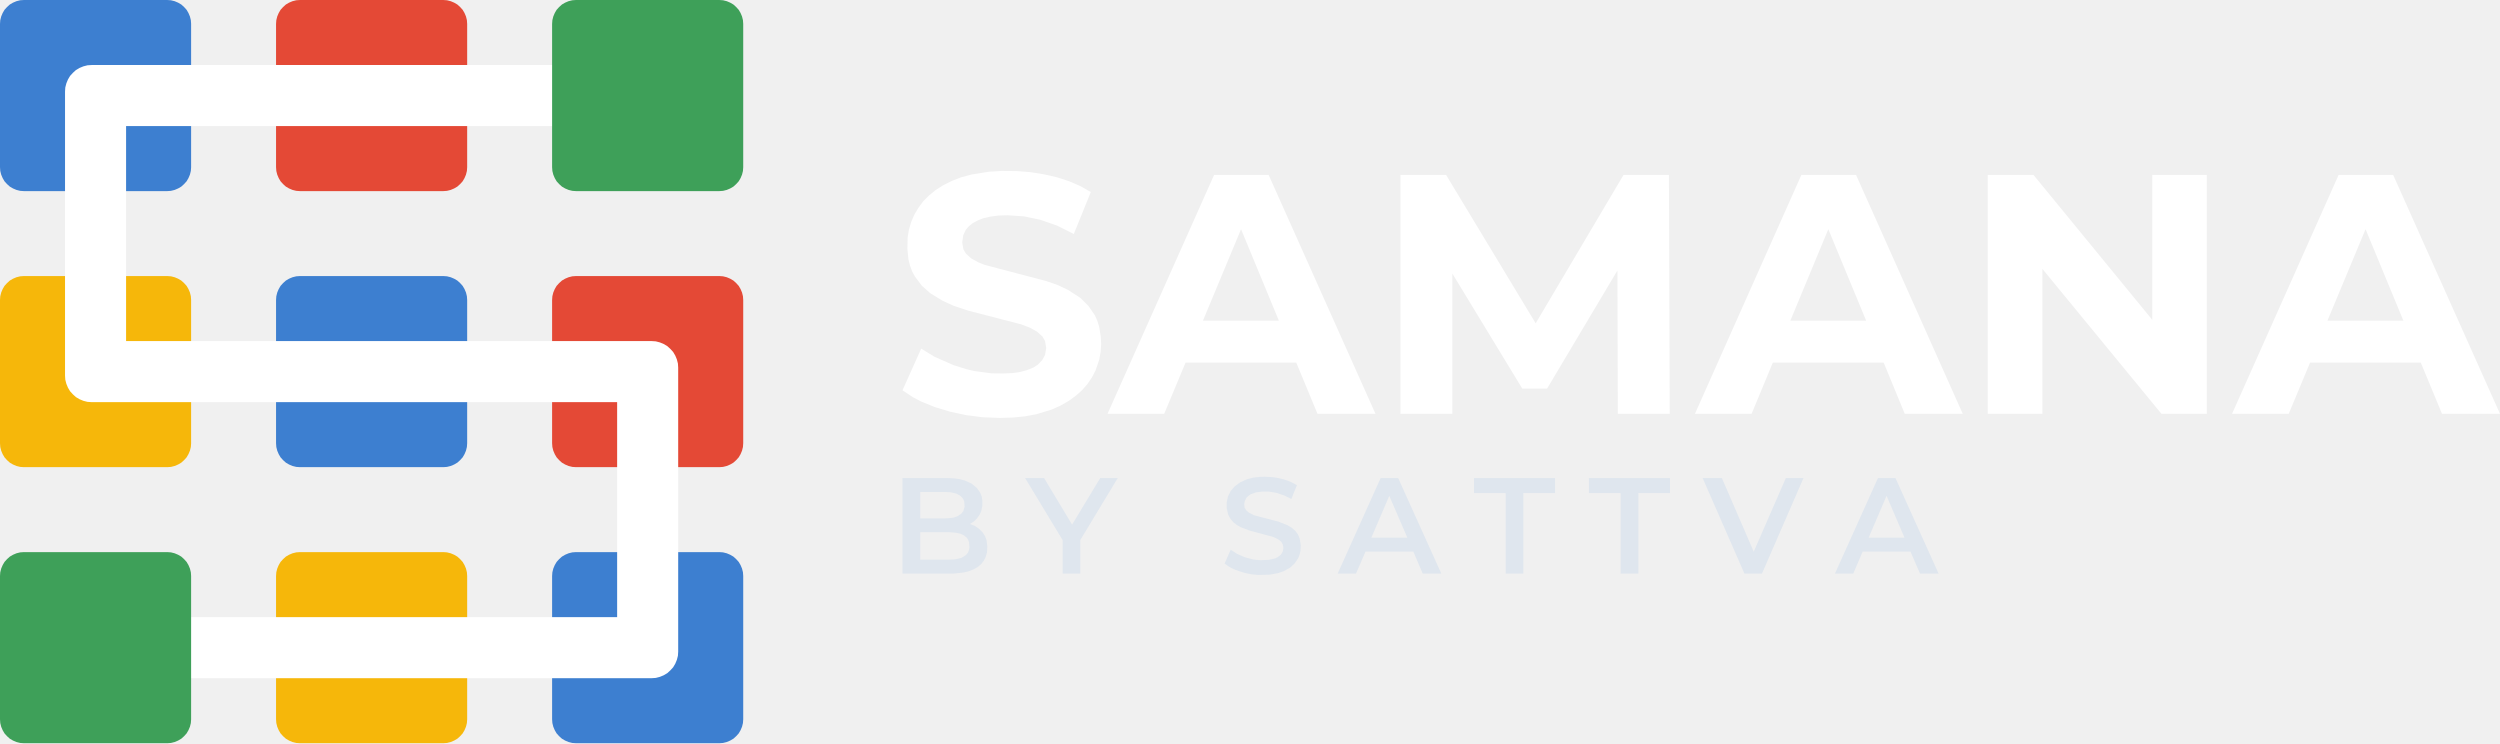
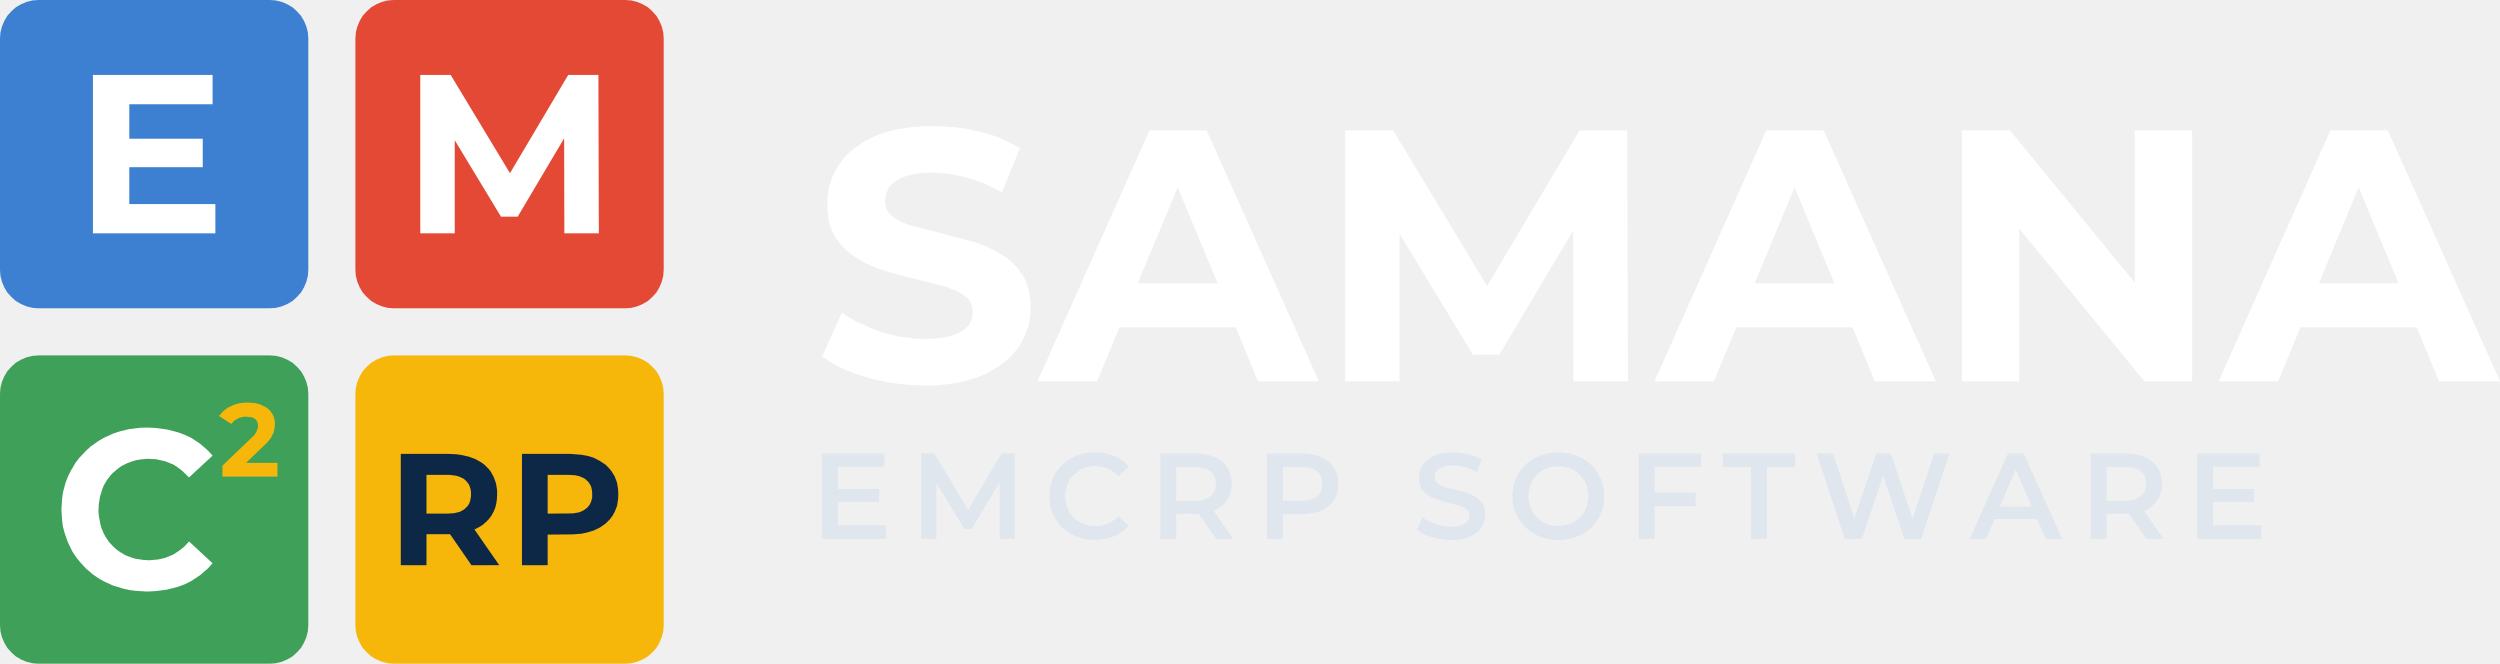
- <svg xmlns="http://www.w3.org/2000/svg" viewBox="0 0 1883.7 560.0" role="img" aria-label="Samana by Sattva">
-   <path fill="#3d7fd0" d="M126 0L18 0L15.2 0.2L12.4 0.9L9.8 2L7.4 3.4L5.3 5.3L3.4 7.4L2 9.8L0.9 12.4L0.2 15.2L0 18L0 126L0.2 128.8L0.9 131.6L2 134.2L3.4 136.6L5.3 138.7L7.4 140.6L9.8 142L12.4 143.1L15.2 143.8L18 144L126 144L128.8 143.8L131.6 143.1L134.2 142L136.6 140.6L138.7 138.7L140.6 136.6L142 134.2L143.1 131.6L143.8 128.8L144 126L144 18L143.8 15.2L143.1 12.4L142 9.8L140.6 7.4L138.7 5.3L136.6 3.4L134.2 2L131.6 0.9L128.8 0.2Z" />
-   <path fill="#e44936" d="M334 0L226 0L223.2 0.2L220.4 0.9L217.8 2L215.4 3.4L213.3 5.3L211.4 7.4L210 9.8L208.9 12.4L208.2 15.2L208 18L208 126L208.2 128.8L208.9 131.6L210 134.2L211.4 136.6L213.3 138.7L215.4 140.6L217.8 142L220.4 143.1L223.2 143.8L226 144L334 144L336.8 143.8L339.6 143.1L342.2 142L344.6 140.6L346.7 138.7L348.6 136.6L350 134.2L351.1 131.6L351.8 128.8L352 126L352 18L351.8 15.2L351.1 12.4L350 9.8L348.6 7.4L346.7 5.3L344.6 3.4L342.2 2L339.6 0.9L336.8 0.2Z" />
-   <path fill="#f6b70a" d="M126 208L18 208L15.2 208.2L12.4 208.9L9.8 210L7.4 211.4L5.3 213.3L3.4 215.4L2 217.8L0.9 220.4L0.2 223.2L0 226L0 334L0.2 336.8L0.9 339.6L2 342.2L3.4 344.6L5.3 346.7L7.4 348.6L9.8 350L12.4 351.1L15.2 351.8L18 352L126 352L128.8 351.8L131.6 351.1L134.2 350L136.6 348.6L138.7 346.7L140.6 344.6L142 342.2L143.1 339.6L143.8 336.8L144 334L144 226L143.8 223.2L143.1 220.4L142 217.8L140.6 215.4L138.7 213.3L136.6 211.4L134.2 210L131.6 208.9L128.8 208.2Z" />
-   <path fill="#3d7fd0" d="M334 208L226 208L223.2 208.2L220.4 208.9L217.8 210L215.4 211.4L213.3 213.3L211.4 215.4L210 217.8L208.9 220.4L208.2 223.2L208 226L208 334L208.2 336.8L208.9 339.6L210 342.2L211.4 344.6L213.3 346.7L215.4 348.6L217.8 350L220.4 351.1L223.2 351.8L226 352L334 352L336.8 351.8L339.6 351.1L342.2 350L344.6 348.6L346.7 346.7L348.6 344.6L350 342.2L351.1 339.6L351.8 336.8L352 334L352 226L351.8 223.2L351.1 220.4L350 217.8L348.6 215.4L346.7 213.3L344.6 211.4L342.2 210L339.6 208.9L336.8 208.2Z" />
-   <path fill="#e44936" d="M542 208L434 208L431.2 208.2L428.4 208.9L425.8 210L423.4 211.4L421.3 213.3L419.4 215.4L418 217.8L416.9 220.4L416.2 223.2L416 226L416 334L416.2 336.8L416.9 339.6L418 342.2L419.4 344.6L421.3 346.7L423.4 348.6L425.8 350L428.4 351.1L431.2 351.8L434 352L542 352L544.8 351.8L547.6 351.1L550.2 350L552.6 348.6L554.7 346.7L556.6 344.6L558 342.2L559.1 339.6L559.8 336.8L560 334L560 226L559.8 223.2L559.1 220.4L558 217.8L556.6 215.4L554.7 213.3L552.6 211.4L550.2 210L547.6 208.9L544.8 208.2Z" />
-   <path fill="#f6b70a" d="M334 416L226 416L223.2 416.2L220.4 416.9L217.8 418L215.4 419.4L213.3 421.3L211.4 423.4L210 425.8L208.9 428.4L208.2 431.2L208 434L208 542L208.2 544.8L208.9 547.6L210 550.2L211.4 552.6L213.3 554.7L215.4 556.6L217.8 558L220.4 559.1L223.2 559.8L226 560L334 560L336.8 559.8L339.6 559.1L342.2 558L344.6 556.6L346.7 554.7L348.6 552.6L350 550.2L351.1 547.6L351.8 544.8L352 542L352 434L351.8 431.2L351.1 428.4L350 425.8L348.6 423.4L346.7 421.3L344.6 419.4L342.2 418L339.6 416.9L336.8 416.2Z" />
-   <path fill="#3d7fd0" d="M542 416L434 416L431.2 416.2L428.4 416.9L425.8 418L423.4 419.4L421.3 421.3L419.4 423.4L418 425.8L416.9 428.4L416.2 431.2L416 434L416 542L416.2 544.8L416.9 547.6L418 550.2L419.4 552.6L421.3 554.7L423.4 556.6L425.8 558L428.4 559.1L431.2 559.8L434 560L542 560L544.8 559.8L547.6 559.1L550.2 558L552.6 556.6L554.7 554.7L556.6 552.6L558 550.2L559.1 547.6L559.8 544.8L560 542L560 434L559.8 431.2L559.1 428.4L558 425.8L556.6 423.4L554.7 421.3L552.6 419.4L550.2 418L547.6 416.9L544.8 416.2Z" />
-   <path fill="#ffffff" d="M65.9 49.2L62.8 50L59.9 51.2L57.2 52.8L54.9 54.9L52.8 57.2L51.2 59.9L50 62.8L49.2 65.9L49 69L49 283L49.2 286.1L50 289.2L51.2 292.1L52.8 294.8L54.9 297.1L57.2 299.2L59.9 300.8L62.8 302L65.9 302.8L69 303L465 303L465 465L142.5 465L142.5 511L491 511L494.1 510.8L497.2 510L500.1 508.8L502.8 507.2L505.1 505.1L507.2 502.8L508.8 500.1L510 497.2L510.8 494.1L511 491L511 277L510.8 273.9L510 270.8L508.8 267.9L507.2 265.2L505.1 262.9L502.8 260.8L500.1 259.2L497.2 258L494.1 257.2L491 257L95 257L95 95L417.5 95L417.5 49L69 49Z" />
-   <path fill="#3ea059" d="M126 416L18 416L15.2 416.2L12.4 416.9L9.8 418L7.4 419.4L5.3 421.3L3.4 423.4L2 425.8L0.9 428.4L0.2 431.2L0 434L0 542L0.2 544.8L0.9 547.6L2 550.2L3.4 552.6L5.3 554.7L7.4 556.6L9.8 558L12.4 559.1L15.2 559.8L18 560L126 560L128.8 559.8L131.6 559.1L134.2 558L136.6 556.6L138.7 554.7L140.6 552.6L142 550.2L143.1 547.6L143.8 544.8L144 542L144 434L143.8 431.2L143.1 428.4L142 425.8L140.6 423.4L138.7 421.3L136.6 419.4L134.2 418L131.6 416.9L128.8 416.2Z" />
-   <path fill="#3ea059" d="M542 0L434 0L431.2 0.2L428.4 0.9L425.8 2L423.4 3.4L421.3 5.3L419.4 7.4L418 9.8L416.9 12.4L416.2 15.2L416 18L416 126L416.2 128.8L416.9 131.6L418 134.2L419.4 136.6L421.3 138.7L423.4 140.6L425.8 142L428.4 143.1L431.2 143.8L434 144L542 144L544.8 143.8L547.6 143.1L550.2 142L552.6 140.6L554.7 138.7L556.6 136.6L558 134.2L559.1 131.6L559.8 128.8L560 126L560 18L559.8 15.2L559.1 12.4L558 9.8L556.6 7.4L554.7 5.3L552.6 3.4L550.2 2L547.6 0.9L544.8 0.2Z" />
-   <path fill="#ffffff" fill-rule="evenodd" d="M763.2 314.6L772.4 313.7L780.9 312.1L792.4 308.6L799.1 305.6L805.2 302.1L810.6 298.2L815.3 294L819.4 289.3L822.8 284.3L825.5 279.1L828.3 270.8L829.3 265.1L829.7 259.1L829.4 253.6L828.2 246.2L826.8 241.7L825 237.6L820.1 230.5L814.1 224.5L805 218.6L797 214.8L788.4 211.8L742 199.6L737.2 197.7L731.8 194.7L727.8 191.1L725.9 187.8L725 182.7L725.8 177.2L727.7 173.2L729.9 170.6L732.8 168.2L736.5 166.2L741 164.4L746.3 163.2L752.3 162.4L759.2 162.2L771.4 163L783.9 165.6L796.5 170L809.1 176.3L821.9 144.7L814 140.2L805.4 136.5L796.1 133.5L786.3 131.3L776.3 129.7L766.2 128.9L754.5 128.8L745 129.4L732 131.5L724.2 133.6L717.2 136.3L710.8 139.5L705 143.2L700 147.3L695.6 151.7L692 156.6L688.9 161.8L686.6 167.2L684.9 172.9L683.9 178.7L683.7 187.6L684.5 195.5L685.7 200.2L687.3 204.5L689.4 208.4L694.6 215.3L700.9 220.9L710.2 226.6L718.3 230.3L729.3 234L769.5 244.4L776 246.9L781.4 249.9L785.5 253.6L787.4 256.9L788.3 262.2L787.4 267.5L785.3 271.3L782.1 274.7L778.9 276.8L773.5 279L768.5 280.3L762.7 281.1L756 281.4L747.1 281.3L734.2 279.6L727.9 278.1L718.4 275.1L704.1 268.8L694.1 262.7L680 294.1L687.9 299.3L694 302.5L704.3 306.7L715.9 310.2L728 312.8L740.5 314.4L753.3 314.9ZM893.3 273.2L976.7 273.2L992.7 311.8L1036.4 311.8L955.9 131.8L914.8 131.8L834.5 311.8L877.2 311.8ZM935.1 172.7L963.6 241.6L906.4 241.6ZM1147 292.8L1165.7 292.8L1218.7 203.8L1219 311.8L1258.1 311.8L1257.5 131.8L1223.3 131.8L1157.1 243.6L1089.6 131.8L1055.2 131.8L1055.2 311.8L1094.3 311.8L1094.3 206.1ZM1319.8 311.8L1335.8 273.2L1419.3 273.2L1435.2 311.8L1478.9 311.8L1398.5 131.8L1357.3 131.8L1277.1 311.8ZM1349 241.6L1377.6 172.7L1406.1 241.6ZM1628.6 311.8L1662.8 311.8L1662.8 131.8L1621.7 131.8L1621.7 241L1532.2 131.8L1497.7 131.8L1497.7 311.8L1538.9 311.8L1538.9 202.6ZM1740.6 273.2L1824 273.2L1840 311.8L1883.7 311.8L1803.2 131.8L1762.1 131.8L1681.8 311.8L1724.5 311.8ZM1782.4 172.7L1810.9 241.6L1753.7 241.6Z" />
-   <path fill="#dfe6ee" fill-rule="evenodd" d="M718.5 432.2L725.9 431.4L730.1 430.4L733.8 428.9L736.9 427.1L739.4 424.9L741.4 422.3L742.8 419.4L743.7 416.2L743.9 411.5L743.3 406.9L742.2 404L740.6 401.4L737.8 398.5L734.4 396.2L730.9 394.8L733.7 393L735.8 391L738.1 387.9L739.3 385.2L740.2 381.2L740.2 377.3L739.7 374.1L738.6 371.3L735.9 367.5L732.1 364.4L727.1 362.1L723.1 361L718.7 360.4L713.7 360.2L680 360.2L680 432.2ZM715 401L720.4 401.4L723.8 402.2L726.5 403.5L728.5 405.2L729.5 406.7L730.1 408.4L730.5 412.4L730.1 414.4L729.5 416.1L727.9 418.2L724.7 420.2L722.7 420.8L719.2 421.5L715 421.7L693.4 421.7L693.4 401ZM712.3 370.7L716.2 370.9L720.5 371.9L723 373.2L725 374.9L725.9 376.3L726.5 377.9L726.8 381.7L725.9 385L724.4 387L721.4 389L718.5 390L716.2 390.3L712.3 390.6L693.4 390.6L693.4 370.7ZM842.2 360.2L829 360.2L807.8 395.3L786.7 360.2L772.4 360.2L800.7 407L800.7 432.2L814 432.2L814 406.9ZM956.7 433L963.2 431.8L967.4 430.3L972.1 427.7L975.6 424.4L978.2 420.5L979 418.5L979.9 415.2L980.1 410.8L979.3 405.8L977.9 402.5L975.8 399.8L973.2 397.6L970.2 395.8L963.5 393.1L945.1 388.3L940.8 386.1L939 384.5L937.8 382.5L937.5 380.1L937.9 377.5L939.4 374.7L942.2 372.5L946.4 371L951 370.4L956 370.4L962 371.4L968.1 373.5L973 376L977.2 365.6L974.2 363.9L970.9 362.4L967.3 361.2L962.2 360L958.4 359.5L953.2 359.2L949.4 359.3L944.2 359.9L939.6 361.1L934.5 363.4L930.4 366.4L927.3 369.9L925.3 374L924.3 378.4L924.3 382.9L925.4 387.8L927.1 390.9L929.3 393.5L932 395.6L935 397.3L941.9 399.9L958.5 404.3L961.3 405.4L963.6 406.7L965.5 408.3L966.6 410.4L967 412.8L966.6 415.3L965.7 417.1L964.6 418.4L962.7 419.8L960.9 420.7L956.2 421.8L949.7 422.1L944.4 421.6L938 419.9L932.1 417.3L927.3 414.2L922.7 424.6L925.7 426.8L929.2 428.7L933.4 430.3L938 431.7L942.8 432.7L947.7 433.2ZM1028.9 415.6L1064.9 415.6L1072 432.2L1086 432.2L1053.5 360.2L1040.3 360.2L1007.9 432.2L1021.7 432.2ZM1046.8 373.6L1060.4 405.1L1033.3 405.1ZM1171.7 371.5L1171.7 360.2L1110.6 360.2L1110.6 371.5L1134.5 371.5L1134.5 432.2L1147.8 432.2L1147.8 371.5ZM1258.3 371.5L1258.3 360.2L1197.2 360.2L1197.2 371.5L1221.1 371.5L1221.1 432.2L1234.5 432.2L1234.5 371.5ZM1345.6 360.2L1321.4 415.7L1297.4 360.2L1282.9 360.2L1314.4 432.2L1327.6 432.2L1358.9 360.2ZM1403.5 415.6L1439.5 415.6L1446.7 432.2L1460.7 432.2L1428.2 360.2L1415 360.2L1382.6 432.2L1396.4 432.2ZM1421.5 373.6L1435 405.1L1408 405.1Z" />
+ <svg xmlns="http://www.w3.org/2000/svg" viewBox="0 0 1167.7 310.0" role="img" aria-label="Samana, EMCRP software">
+   <g transform="translate(0.0 0.0)">
+     <path fill="#3d7fd0" fill-rule="evenodd" d="M126 0L18 0L15.2 0.2L12.4 0.9L9.8 2L7.4 3.4L5.3 5.3L3.4 7.4L2 9.8L0.9 12.4L0.2 15.2L0 18L0 126L0.2 128.8L0.9 131.6L2 134.2L3.4 136.6L5.3 138.7L7.4 140.6L9.8 142L12.4 143.1L15.2 143.8L18 144L126 144L128.8 143.8L131.6 143.1L134.2 142L136.6 140.6L138.7 138.7L140.6 136.6L142 134.2L143.1 131.6L143.8 128.8L144 126L144 18L143.8 15.2L143.1 12.4L142 9.8L140.6 7.4L138.7 5.3L136.6 3.4L134.2 2L131.6 0.9L128.8 0.2Z" />
+     <path fill="#e44936" fill-rule="evenodd" d="M292 0L184 0L181.2 0.2L178.4 0.9L175.8 2L173.4 3.4L171.3 5.3L169.4 7.4L168 9.8L166.9 12.4L166.2 15.2L166 18L166 126L166.2 128.8L166.9 131.6L168 134.2L169.4 136.6L171.3 138.7L173.4 140.6L175.8 142L178.4 143.1L181.2 143.8L184 144L292 144L294.8 143.8L297.6 143.1L300.2 142L302.6 140.6L304.7 138.7L306.6 136.6L308 134.2L309.1 131.6L309.8 128.8L310 126L310 18L309.8 15.2L309.1 12.4L308 9.8L306.6 7.4L304.7 5.3L302.6 3.4L300.2 2L297.6 0.9L294.8 0.2Z" />
+     <path fill="#3ea059" fill-rule="evenodd" d="M126 166L18 166L15.2 166.2L12.4 166.9L9.8 168L7.4 169.4L5.3 171.3L3.4 173.4L2 175.8L0.9 178.4L0.2 181.2L0 184L0 292L0.2 294.8L0.9 297.6L2 300.2L3.4 302.6L5.3 304.7L7.4 306.6L9.8 308L12.4 309.1L15.2 309.8L18 310L126 310L128.8 309.8L131.6 309.1L134.2 308L136.6 306.6L138.7 304.7L140.6 302.6L142 300.2L143.1 297.6L143.8 294.8L144 292L144 184L143.8 181.2L143.1 178.4L142 175.8L140.6 173.4L138.7 171.3L136.6 169.4L134.2 168L131.6 166.9L128.8 166.2Z" />
+     <path fill="#f6b70a" fill-rule="evenodd" d="M292 166L184 166L181.2 166.2L178.4 166.9L175.8 168L173.4 169.4L171.3 171.3L169.4 173.4L168 175.8L166.9 178.4L166.2 181.2L166 184L166 292L166.2 294.8L166.9 297.6L168 300.2L169.4 302.6L171.3 304.7L173.4 306.6L175.8 308L178.4 309.1L181.2 309.8L184 310L292 310L294.8 309.8L297.6 309.1L300.2 308L302.6 306.6L304.7 304.7L306.6 302.6L308 300.2L309.1 297.6L309.8 294.8L310 292L310 184L309.8 181.2L309.1 178.4L308 175.8L306.6 173.4L304.7 171.3L302.6 169.4L300.2 168L297.6 166.9L294.8 166.2Z" />
+     <path fill="#ffffff" fill-rule="evenodd" d="M43.4 109L100.6 109L100.6 95.3L60.4 95.3L60.4 78.1L94.7 78.1L94.7 64.8L60.4 64.8L60.4 48.7L99.3 48.7L99.3 35L43.4 35ZM212.4 65.5L234 101.2L241.8 101.2L263.5 64.6L263.6 109L279.7 109L279.5 35L265.4 35L238.2 80.9L210.5 35L196.3 35L196.3 109L212.4 109ZM78 275.4L83.1 274.1L86.3 272.9L89.3 271.4L93.4 268.7L97.1 265.5L99.3 263.1L88.3 252.9L86 255.4L83.4 257.4L80.8 259.1L77 260.6L74 261.3L69.7 261.7L66.7 261.5L62.9 260.9L61.1 260.3L58.5 259.3L56.2 257.9L54.7 256.9L52.7 255.1L50.9 253.1L49.4 250.9L48.5 249.3L47.4 246.7L46.9 244.9L46.2 241.1L46 239L46.1 235.9L46.7 232L47.8 228.4L48.5 226.7L49.9 224.3L51.5 222.2L52.7 220.9L55.4 218.6L56.9 217.6L59.3 216.4L62 215.4L63.8 214.9L65.7 214.6L68.7 214.3L72.9 214.5L77 215.4L80.8 216.9L82.6 218L85.1 219.9L88.3 223L99.3 212.8L97.1 210.4L93.4 207.2L89.3 204.5L86.3 203.1L83.1 201.9L78 200.6L72.6 199.9L68.9 199.7L65.5 199.8L60.5 200.4L55.9 201.5L52.9 202.5L48.7 204.4L46.1 205.9L42.4 208.5L40.2 210.5L37.1 213.8L35.3 216.1L33 220L31.7 222.7L30.6 225.5L29.4 230L29 233.1L28.7 238L29 242.9L29.4 246L30.2 249L31.7 253.3L33.7 257.4L35.3 259.9L37.1 262.2L40.1 265.5L43.5 268.4L46 270.1L48.6 271.6L52.8 273.5L57.4 274.9L60.5 275.6L63.7 276L68.8 276.3L72.6 276.1Z" />
+     <path fill="#f6b70a" fill-rule="evenodd" d="M103.9 222.6L103.9 217.5L118.5 203.5L119.4 202.3L120.1 200.9L120.5 199.6L120.5 198.4L120.2 197L119.4 195.9L118.2 195.1L117 194.8L114.2 194.6L111.9 195.1L109.8 196.2L108 198L102.3 194.3L104.1 192.2L106.4 190.4L109.2 189.1L111.5 188.4L114.9 188L118.7 188.2L121.3 188.8L124 190.1L125.4 191.1L126.5 192.3L127.4 193.6L128 195.1L128.4 196.8L128.4 198.4L128.2 200.3L127.8 202L126.6 204.4L124.9 206.6L114.9 216.2L129.6 216.2L129.6 222.6Z" />
+     <path fill="#0d2747" fill-rule="evenodd" d="M187.2 212L187.2 264L199.2 264L199.2 249.5L210.2 249.5L220.2 264L233.2 264L221.6 247.3L223.6 246.3L225.4 245.2L226.9 243.9L228.3 242.5L229.5 240.9L230.5 239.1L231.3 237.2L231.8 235.2L232.1 233.1L232.2 230.9L232.2 229.1L231.7 225.9L230.7 223L229.3 220.4L228.4 219.2L226.2 217L225 216.1L222.2 214.5L219 213.3L215.4 212.5L213.5 212.2L209.4 212ZM209 239.9L199.2 239.9L199.2 221.8L210.1 221.8L213 222.2L214.7 222.7L216.7 223.7L217.8 224.7L219.1 226.4L219.8 228.5L220 230L220 231.7L219.6 234L219.1 235.3L218.3 236.5L216.7 238L214.7 239.1L212.1 239.7ZM243.8 264L255.8 264L255.8 249.7L267.6 249.6L271.5 249.3L273.9 248.8L277.3 247.8L280.2 246.4L282.8 244.6L284.9 242.5L286.1 240.9L287.1 239.1L288.2 236.3L288.7 233.1L288.8 230.9L288.7 228.6L288.2 225.4L287.1 222.5L285.5 219.9L284.2 218.4L282.8 217L280.2 215.3L277.3 213.8L275.1 213.1L271.5 212.4L266.3 212L243.8 212ZM255.8 239.9L255.8 221.8L265.6 221.8L268.7 222L270.5 222.4L272 223L273.3 223.7L274.9 225.2L276 227L276.4 228.5L276.6 230L276.6 232.5L276 234.6L275.3 235.9L274.4 237L273.3 237.9L272 238.7L270.5 239.3L267.7 239.8Z" />
+   </g>
+   <path fill="#ffffff" fill-rule="evenodd" d="M438.2 179.9L444.2 179.3L449.7 178.3L457.2 176L461.6 174L465.5 171.7L469 169.2L472.1 166.5L474.8 163.4L477 160.2L478.7 156.7L480.6 151.4L481.2 147.6L481.4 143.7L481.3 140.2L480.5 135.3L479.6 132.4L478.4 129.7L475.2 125.1L471.3 121.2L465.4 117.4L460.2 114.9L454.6 112.9L424.4 105L421.3 103.8L417.7 101.8L415.1 99.5L413.9 97.3L413.3 94L413.8 90.4L415.1 87.8L416.5 86.1L418.4 84.6L420.8 83.2L423.7 82.1L427.1 81.3L431.1 80.8L435.6 80.6L443.5 81.2L451.6 82.9L459.8 85.7L468 89.8L476.4 69.2L471.3 66.4L465.7 63.9L459.6 62L453.2 60.5L446.7 59.5L440.1 59L432.5 58.9L426.3 59.3L417.9 60.6L412.8 62L408.2 63.8L404 65.9L400.3 68.3L397 70.9L394.2 73.8L391.8 77L389.8 80.4L388.3 83.9L387.2 87.6L386.6 91.4L386.4 97.2L386.9 102.3L387.7 105.4L388.8 108.2L390.1 110.8L393.5 115.2L397.6 118.9L403.6 122.6L409 125L416.1 127.4L442.3 134.1L446.5 135.8L450 137.7L452.7 140.1L453.9 142.3L454.5 145.7L453.9 149.2L452.6 151.7L450.5 153.9L448.4 155.2L444.9 156.7L441.6 157.5L437.8 158L433.5 158.3L427.7 158.2L419.3 157.1L415.2 156.1L409 154.2L399.7 150.1L393.2 146.1L384 166.5L389.2 169.9L393.1 172L399.8 174.7L407.4 177L415.3 178.7L423.4 179.7L431.7 180.1ZM522.9 152.9L577.2 152.9L587.6 178.1L616 178.1L563.6 60.9L536.9 60.9L484.6 178.1L512.4 178.1ZM550.1 87.5L568.7 132.3L531.4 132.3ZM688 165.7L700.3 165.7L734.8 107.7L734.9 178.1L760.4 178.1L760 60.9L737.8 60.9L694.6 133.6L650.7 60.9L628.3 60.9L628.3 178.1L653.7 178.1L653.7 109.2ZM800.5 178.1L811 152.9L865.3 152.9L875.7 178.1L904.2 178.1L851.8 60.9L825 60.9L772.8 178.1ZM819.6 132.3L838.2 87.5L856.8 132.3ZM1001.6 178.1L1023.9 178.1L1023.9 60.9L997.1 60.9L997.1 132L938.8 60.9L916.4 60.9L916.4 178.1L943.2 178.1L943.2 106.9ZM1074.5 152.9L1128.8 152.9L1139.2 178.1L1167.7 178.1L1115.3 60.9L1088.5 60.9L1036.3 178.1L1064.1 178.1ZM1101.7 87.5L1120.3 132.3L1083.1 132.3Z" />
+   <path fill="#dfe6ee" fill-rule="evenodd" d="M413.9 245.4L391.4 245.4L391.4 234.5L410.6 234.5L410.6 228.4L391.4 228.4L391.4 218L413.1 218L413.1 211.8L384 211.8L384 251.7L413.9 251.7ZM453.8 247.1L466.9 225.3L466.9 251.7L473.9 251.7L473.9 211.8L467.8 211.8L452.2 238.2L436.4 211.8L430.3 211.8L430.3 251.7L437.4 251.7L437.4 225.6L450.5 247.1ZM515.2 251.9L518.7 251.1L521.9 249.8L524.7 247.9L527.2 245.6L522.4 241L520.6 242.7L518.6 244.1L516.5 245L513.6 245.6L511.1 245.7L508.2 245.4L506 244.7L503.6 243.5L501.9 242.2L500.1 240.2L499 238.4L498.2 236.3L497.7 234.1L497.5 231.1L497.8 228.8L498.4 226.6L499.8 223.7L501.9 221.3L504.5 219.4L507.1 218.4L509.3 217.9L511.1 217.7L513.6 217.8L515.3 218.1L517.6 218.9L519.1 219.7L520.6 220.7L522.4 222.4L527.2 217.9L525.4 216.1L523.4 214.5L521.1 213.3L517.8 212.1L515.2 211.5L512.4 211.3L509.6 211.3L506.1 211.8L502.2 213.1L498.6 215L495.6 217.6L493.1 220.7L491.4 224.3L490.3 228.3L490.1 232.6L490.6 236.8L491.7 239.9L493.6 243.4L496.1 246.4L499.3 248.9L502.9 250.7L507 251.8L511.4 252.2ZM549.4 251.7L549.4 240L559.9 240L568.1 251.7L576 251.7L566.9 238.6L568.9 237.6L570.2 236.8L571.4 235.8L572.9 234.1L574 232.2L574.6 230.8L575 229.3L575.3 226.8L575.3 224.7L574.9 222.2L573.7 219L571.7 216.3L569.9 214.9L567.8 213.6L564.1 212.4L559.9 211.8L542 211.8L542 251.7ZM549.4 218.1L558 218.1L560.8 218.3L563.7 219.1L565.4 220.1L566.3 221L567 222L567.5 223.2L567.9 225.2L567.8 227.4L567.5 228.7L567 229.9L566.3 230.9L564.9 232.2L563.7 232.9L560.8 233.8L558 234L549.4 234ZM608.2 240.2L613.1 239.7L616.5 238.8L618 238.1L620 236.8L621.7 235.3L622.7 234.2L623.8 232.2L624.4 230.8L625 228.5L625.1 226.8L625.1 224.3L624.8 222.7L624.4 221.2L623.5 219.1L621.7 216.6L619.4 214.7L616.5 213.2L614 212.4L609.2 211.8L591.8 211.8L591.8 251.7L599.2 251.7L599.2 240.2ZM608.8 218.1L611.4 218.4L613.5 219.1L615.2 220.1L616.5 221.5L617.3 223.2L617.7 226L617.5 228.1L617.1 229.3L616.5 230.4L615.2 231.8L614.1 232.6L611.4 233.6L608.8 233.9L599.2 233.9L599.2 218.1ZM681.7 252L684.3 251.4L687.3 250.3L689.8 248.7L691.6 246.8L692.9 244.6L693.5 242.3L693.7 239.2L693.1 236.5L692.2 234.8L690.9 233.4L689.5 232.2L687.8 231.3L684.5 230L674.7 227.5L672.2 226.3L671.1 225.5L670.4 224.4L670.1 223.2L670.2 221.6L671.1 219.8L672.7 218.6L675 217.7L677.5 217.4L680.3 217.5L683.6 218L687 219.1L689.7 220.5L692.1 214.8L689.8 213.5L687.9 212.8L683.1 211.6L680.2 211.3L677.7 211.3L672.9 211.8L670.5 212.6L667.8 213.9L665.7 215.7L664.1 217.7L663.2 220L662.8 222.5L662.9 224.9L663.6 227.5L664.6 229.2L665.9 230.5L667.4 231.6L669.2 232.6L673.1 233.9L681.7 236.2L684.3 237.3L685.6 238.4L686.2 239.6L686.4 240.9L686.2 242.3L685.1 244L683 245.3L680.4 245.9L676.9 246.1L673.2 245.6L670.4 244.8L667.1 243.4L664.4 241.7L661.9 247.4L663.5 248.6L665.5 249.7L668.7 250.9L671.3 251.6L673.9 252L676.7 252.2ZM729.7 252.2L734 251.5L738 250L740.1 248.9L742 247.5L744.9 244.7L746.2 242.8L747.4 240.7L748.8 236.8L749.3 232.6L749.1 228.3L748 224.3L746.2 220.7L743.8 217.6L740.8 215.1L737.2 213.1L733.2 211.8L728.8 211.3L724.3 211.5L720.1 212.5L716.3 214.2L713.1 216.5L710.4 219.4L708.3 222.8L707 226.7L706.4 230.8L706.7 235.2L707.4 238.4L709.1 242L711.4 245.2L714.3 247.9L717.8 250L721.7 251.5L725.2 252.1ZM726.7 245.7L723.9 245.2L721.3 244.3L719 242.8L716.8 240.6L715.4 238.3L714.4 235.7L713.9 232.9L714 229.9L714.5 227.2L715.6 224.7L717.1 222.5L719.1 220.6L721.3 219.2L723.9 218.2L726.7 217.8L729.6 217.8L732.4 218.4L734.9 219.4L737.1 221L738.9 222.9L740.4 225.1L741.4 227.7L741.8 230.5L741.8 233.5L741.2 236.3L740.1 238.8L738.6 241L736.7 242.8L734.4 244.3L731.9 245.2L729.6 245.6ZM792 236.4L792 230.1L772.8 230.1L772.8 218L794.5 218L794.5 211.8L765.4 211.8L765.4 251.7L772.8 251.7L772.8 236.4ZM838.5 211.8L804.7 211.8L804.7 218.1L817.9 218.1L817.9 251.7L825.3 251.7L825.3 218.1L838.5 218.1ZM897.3 251.7L910.6 211.8L903.5 211.8L893.3 242.3L883.2 211.8L876.4 211.8L866.1 242.1L856.2 211.8L848.5 211.8L861.7 251.7L869.6 251.7L879.6 222.2L889.5 251.7ZM951.5 242.4L955.5 251.7L963.2 251.7L945.2 211.8L937.9 211.8L920 251.7L927.6 251.7L931.6 242.4ZM949 236.6L934.1 236.6L941.5 219.2ZM983.9 240L994.4 240L1002.6 251.7L1010.5 251.7L1001.4 238.6L1003.4 237.6L1004.7 236.8L1006.9 234.7L1008.2 232.9L1008.8 231.5L1009.7 228.5L1009.8 224.7L1009.1 221.1L1007.6 218.1L1005.3 215.6L1003.4 214.2L1001.1 213.2L998.6 212.4L995.9 212L992.8 211.8L976.5 211.8L976.5 251.7L983.9 251.7ZM992.5 218.1L995.3 218.3L997.5 218.8L999.4 219.7L1000.8 221L1001.8 222.6L1002.4 225.2L1002.2 228.1L1001.5 229.9L1000.4 231.4L999.4 232.2L997.5 233.2L996.1 233.6L993.5 233.9L983.9 234L983.9 218.1ZM1033.7 245.4L1033.7 234.5L1052.9 234.5L1052.9 228.4L1033.7 228.4L1033.7 218L1055.4 218L1055.4 211.8L1026.3 211.8L1026.3 251.7L1056.2 251.7L1056.2 245.4Z" />
</svg>
